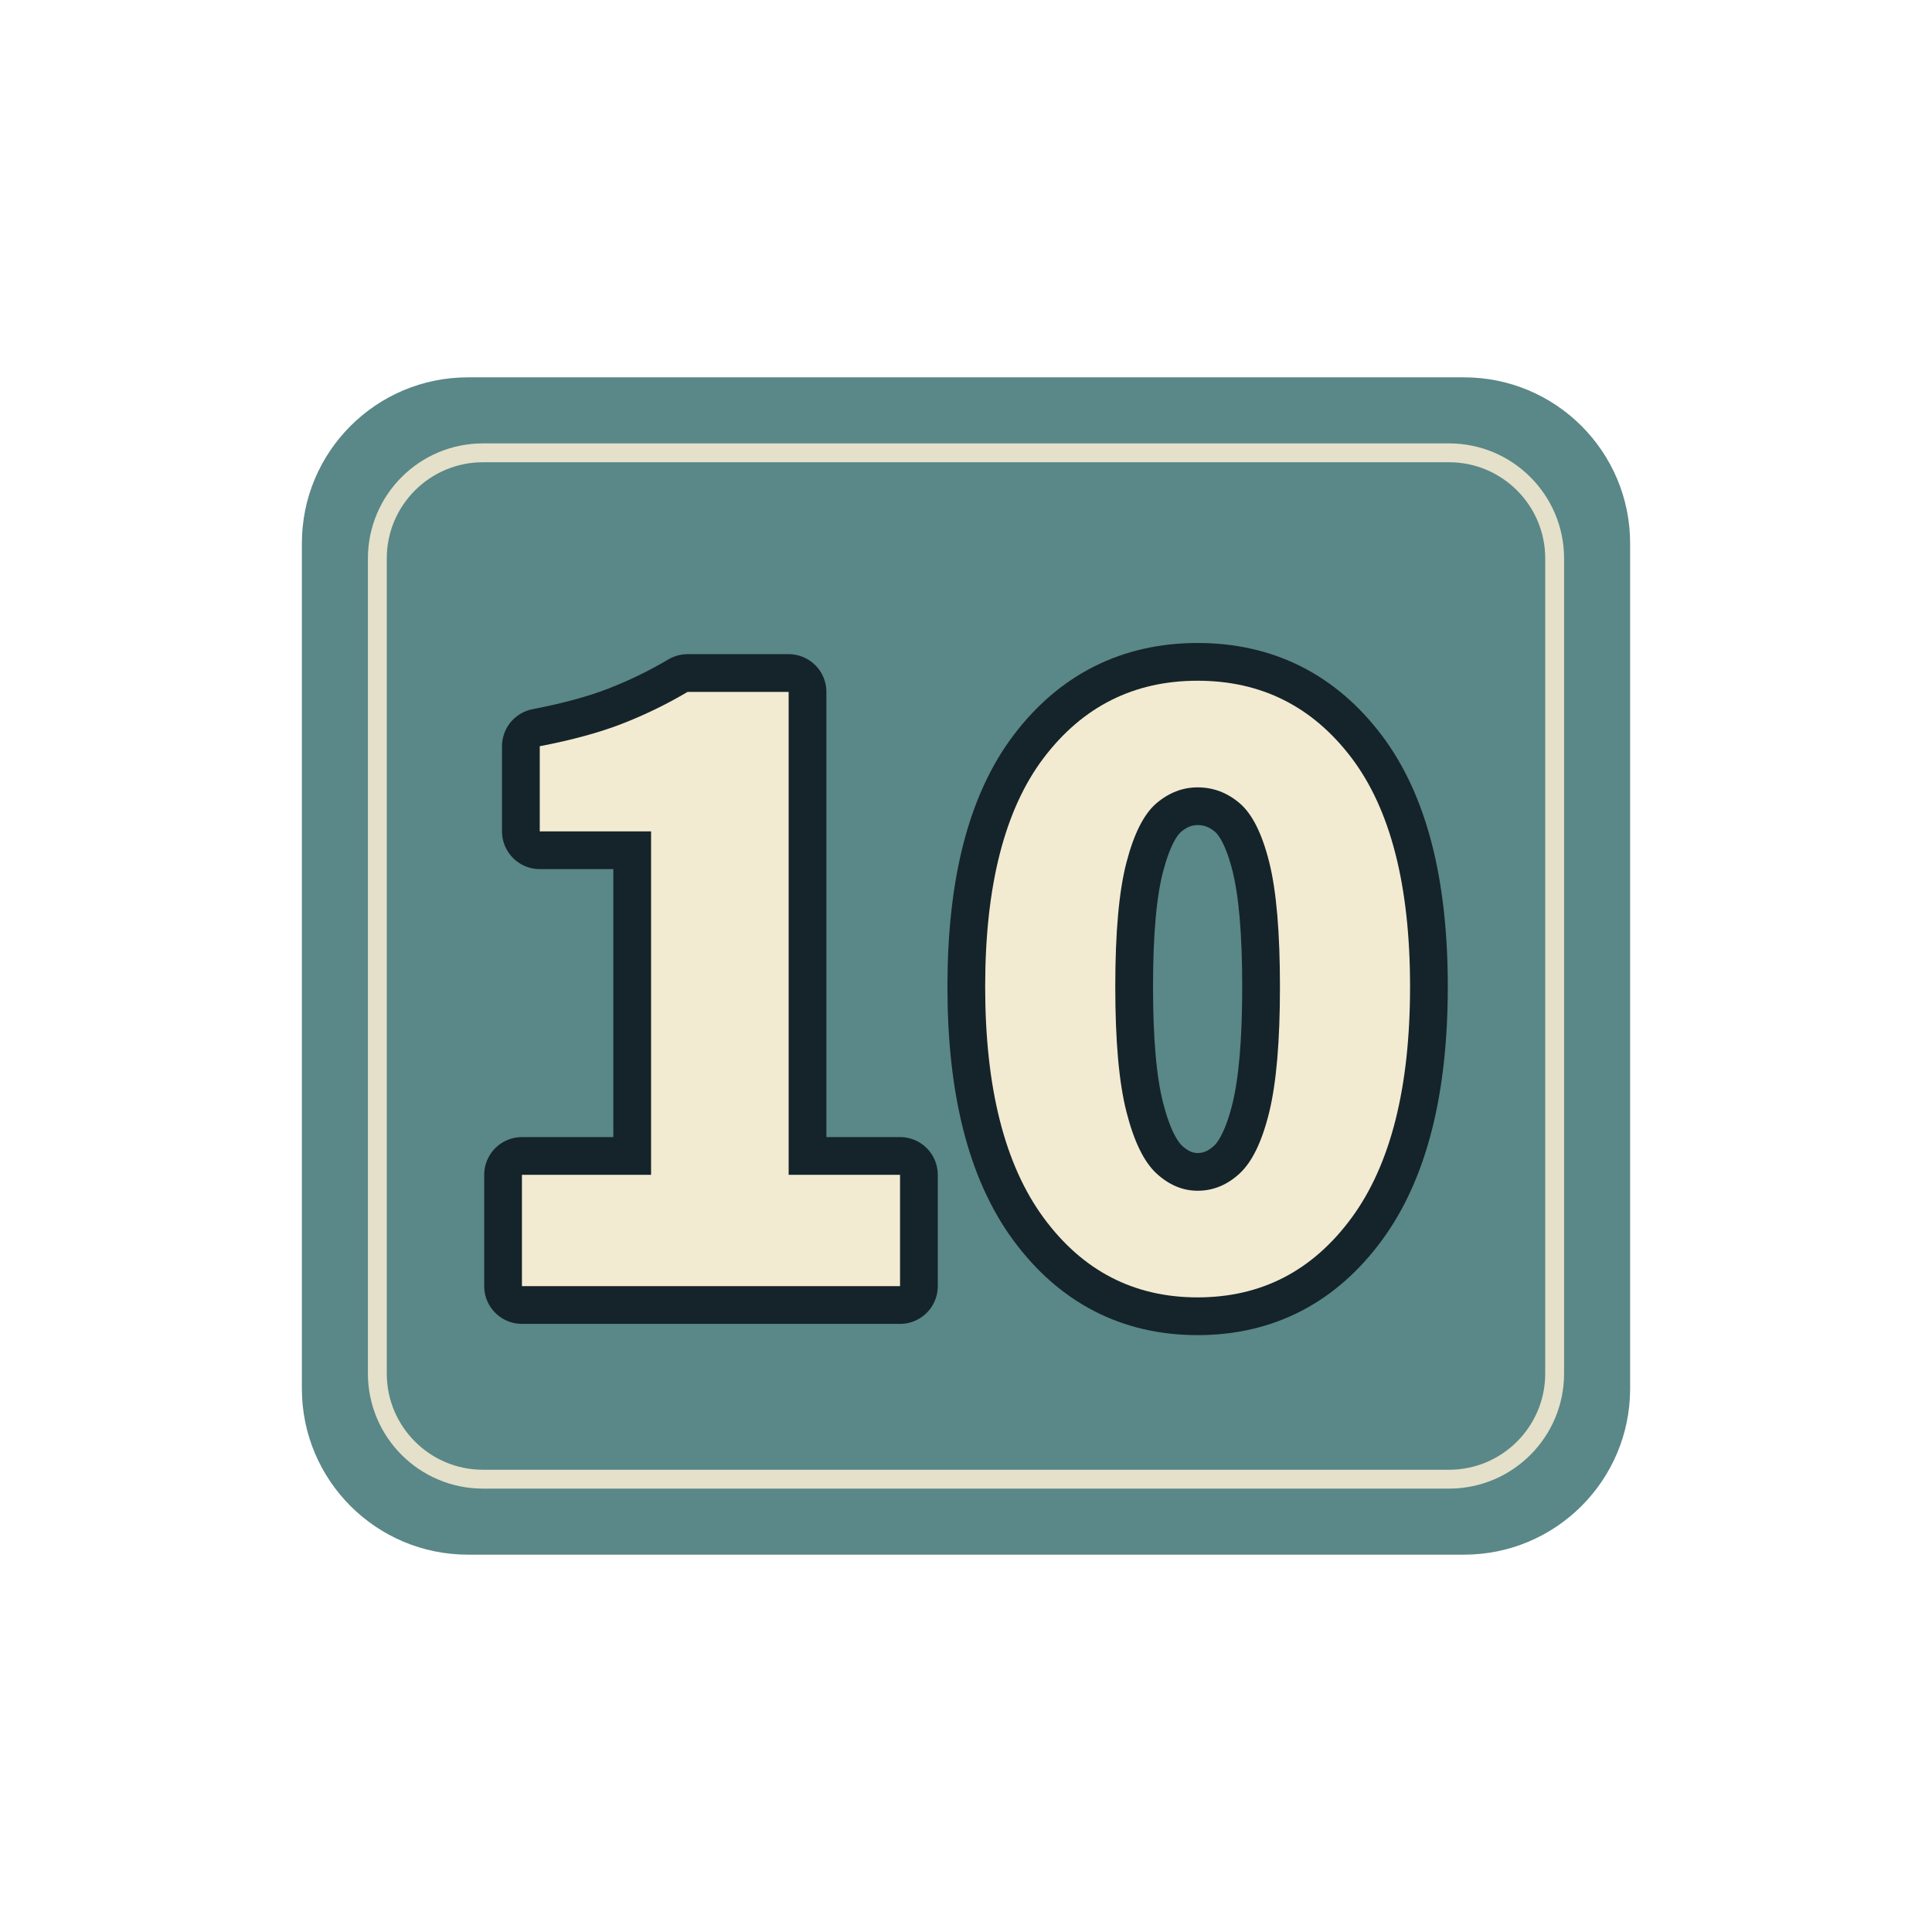
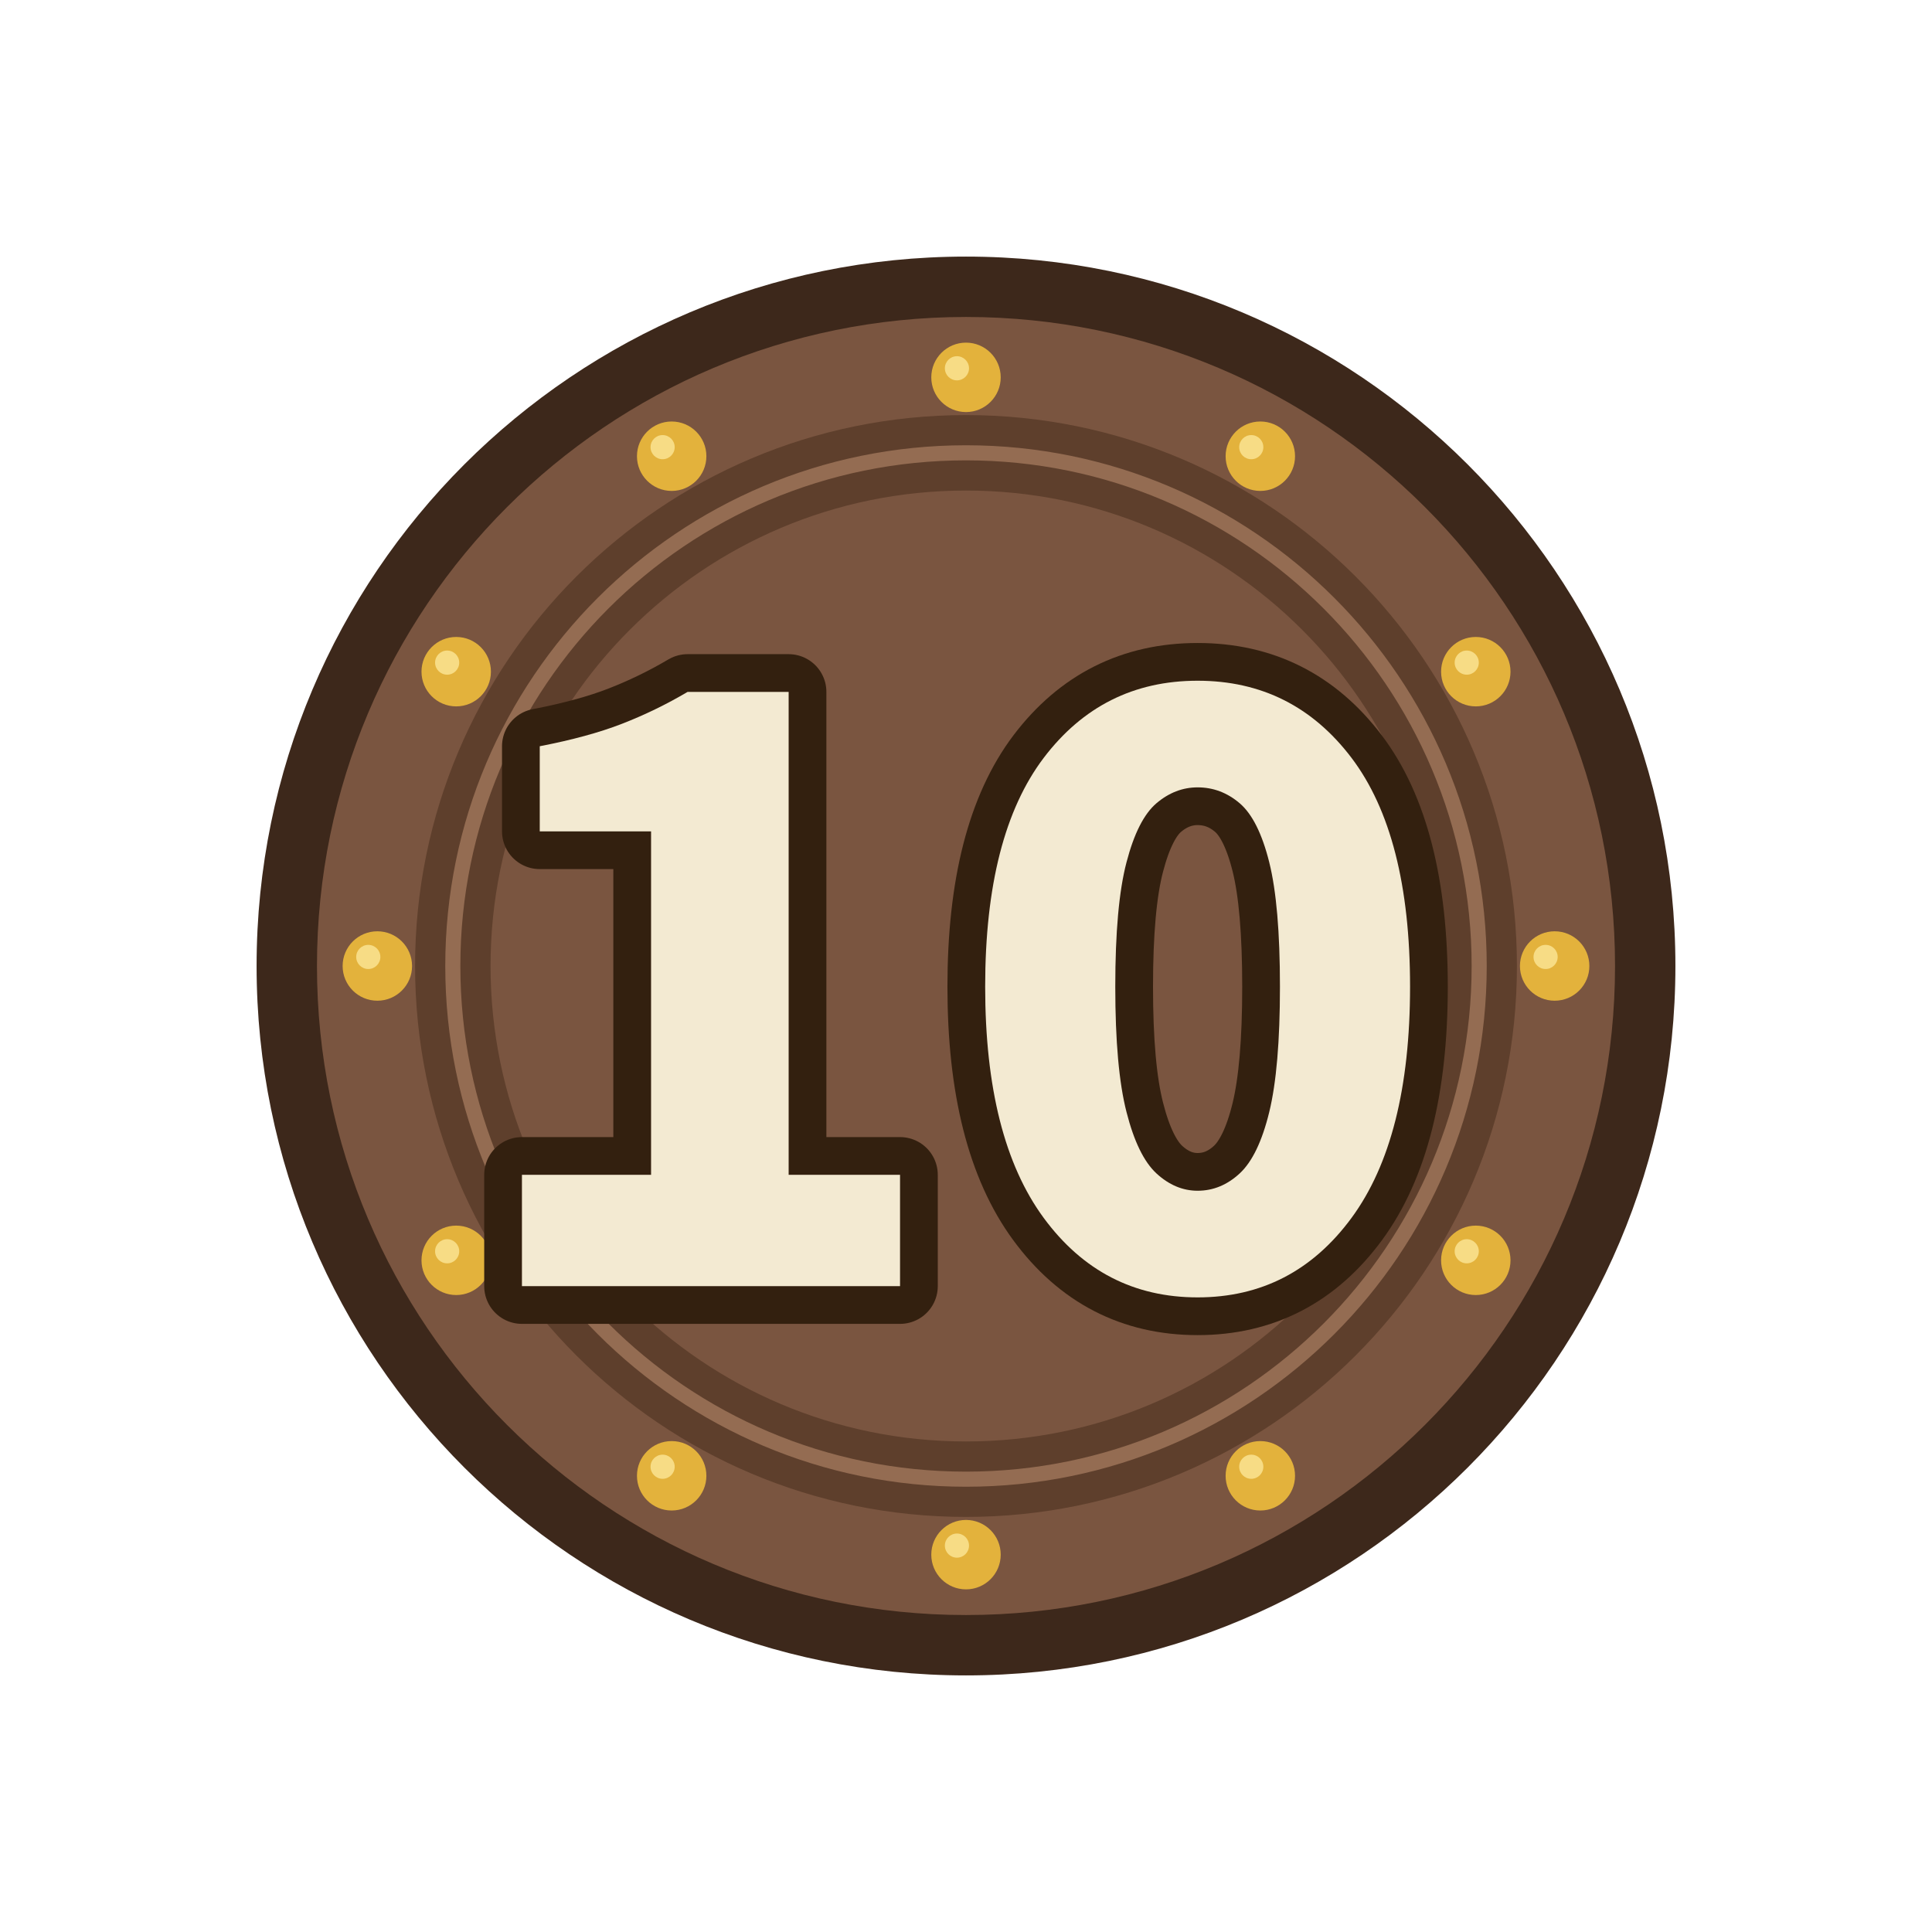
<svg xmlns="http://www.w3.org/2000/svg" width="256" height="256" viewBox="0 0 256 256">
  <g>
-     <path d="M62 50 L194 50 C206.15 50 216 59.85 216 72 L216 184 C216 196.15 206.15 206 194 206 L62 206 C49.85 206 40 196.15 40 184 L40 72 C40 59.85 49.85 50 62 50 Z" fill="#5a8787" />
-     <path d="M64 60 L192 60 C199.73 60 206 66.27 206 74 L206 182 C206 189.73 199.73 196 192 196 L64 196 C56.27 196 50 189.73 50 182 L50 74 C50 66.27 56.27 60 64 60 Z" fill="none" stroke="#f3ead2" stroke-width="2.5" stroke-linecap="round" stroke-linejoin="round" opacity="0.9" />
+     <circle cx="128" cy="128" r="94" fill="#3d281b" />
+     <circle cx="128" cy="128" r="86" fill="#7a5540" />
+     <circle cx="128" cy="128" r="68" fill="none" stroke="#5e3f2c" stroke-width="10" stroke-linecap="round" stroke-linejoin="round" />
+     <circle cx="128" cy="128" r="68" fill="none" stroke="#946c52" stroke-width="2" stroke-linecap="round" stroke-linejoin="round" />
+     <circle cx="206" cy="128" r="4.6" fill="#e3b23c" />
+     <circle cx="204.8" cy="126.8" r="1.6" fill="#f7dc85" />
+     <circle cx="195.55" cy="167" r="4.6" fill="#e3b23c" />
+     <circle cx="194.35" cy="165.8" r="1.6" fill="#f7dc85" />
+     <circle cx="167" cy="195.55" r="4.6" fill="#e3b23c" />
+     <circle cx="165.8" cy="194.35" r="1.6" fill="#f7dc85" />
+     <circle cx="128" cy="206" r="4.6" fill="#e3b23c" />
+     <circle cx="126.8" cy="204.8" r="1.6" fill="#f7dc85" />
+     <circle cx="89" cy="195.55" r="4.6" fill="#e3b23c" />
+     <circle cx="87.8" cy="194.35" r="1.6" fill="#f7dc85" />
+     <circle cx="60.45" cy="167" r="4.6" fill="#e3b23c" />
+     <circle cx="59.25" cy="165.8" r="1.6" fill="#f7dc85" />
+     <circle cx="50" cy="128" r="4.6" fill="#e3b23c" />
+     <circle cx="48.8" cy="126.8" r="1.6" fill="#f7dc85" />
+     <circle cx="60.45" cy="89" r="4.6" fill="#e3b23c" />
+     <circle cx="59.25" cy="87.8" r="1.6" fill="#f7dc85" />
+     <circle cx="89" cy="60.45" r="4.6" fill="#e3b23c" />
+     <circle cx="87.8" cy="59.25" r="1.6" fill="#f7dc85" />
+     <circle cx="128" cy="50" r="4.6" fill="#e3b23c" />
+     <circle cx="126.8" cy="48.8" r="1.6" fill="#f7dc85" />
+     <circle cx="167" cy="60.45" r="4.6" fill="#e3b23c" />
+     <circle cx="165.8" cy="59.25" r="1.6" fill="#f7dc85" />
+     <circle cx="195.55" cy="89" r="4.6" fill="#e3b23c" />
+     <circle cx="194.35" cy="87.8" r="1.6" fill="#f7dc85" />
    <g>
-       <path d="M69.16 170.42 L69.16 155.67 L86.27 155.67 L86.27 110.16 L71.52 110.16 L71.52 98.88 C75.82 98.05 79.45 97.06 82.43 95.9 C85.41 94.74 88.3 93.34 91.11 91.68 L104.5 91.68 L104.5 155.67 L119.26 155.67 L119.26 170.42 Z" fill="#14242a" stroke="#14242a" stroke-width="10" stroke-linecap="round" stroke-linejoin="round" />
-       <path d="M158.69 171.91 C150.26 171.91 143.46 168.4 138.29 161.37 C133.13 154.35 130.54 144.14 130.54 130.74 C130.54 117.35 133.13 107.25 138.29 100.43 C143.46 93.61 150.26 90.2 158.69 90.2 C167.12 90.2 173.92 93.61 179.09 100.43 C184.25 107.25 186.84 117.35 186.84 130.74 C186.84 144.14 184.25 154.35 179.09 161.37 C173.92 168.4 167.12 171.91 158.69 171.91 Z M158.69 157.78 C160.76 157.78 162.62 157.01 164.27 155.48 C165.92 153.95 167.23 151.25 168.18 147.36 C169.13 143.47 169.6 137.94 169.6 130.74 C169.6 123.55 169.13 118.05 168.18 114.25 C167.23 110.45 165.92 107.85 164.27 106.44 C162.62 105.03 160.76 104.33 158.69 104.33 C156.71 104.33 154.89 105.03 153.23 106.44 C151.58 107.85 150.26 110.45 149.27 114.25 C148.27 118.05 147.78 123.55 147.78 130.74 C147.78 137.94 148.27 143.47 149.27 147.36 C150.26 151.25 151.58 153.95 153.23 155.48 C154.89 157.01 156.71 157.78 158.69 157.78 Z" fill="#14242a" stroke="#14242a" stroke-width="10" stroke-linecap="round" stroke-linejoin="round" />
+       <path d="M69.16 170.42 L69.16 155.67 L86.27 155.67 L86.27 110.16 L71.52 110.16 L71.52 98.88 C75.82 98.05 79.45 97.06 82.43 95.9 C85.41 94.74 88.3 93.34 91.11 91.68 L104.5 91.68 L104.5 155.67 L119.26 155.67 L119.26 170.42 Z" fill="#33200f" stroke="#33200f" stroke-width="10" stroke-linecap="round" stroke-linejoin="round" />
+       <path d="M158.69 171.91 C150.26 171.91 143.46 168.4 138.29 161.37 C133.13 154.35 130.54 144.14 130.54 130.74 C130.54 117.35 133.13 107.25 138.29 100.43 C143.46 93.61 150.26 90.2 158.69 90.2 C167.12 90.2 173.92 93.61 179.09 100.43 C184.25 107.25 186.84 117.35 186.84 130.74 C186.84 144.14 184.25 154.35 179.09 161.37 C173.92 168.4 167.12 171.91 158.69 171.91 Z M158.69 157.78 C160.76 157.78 162.62 157.01 164.27 155.48 C165.92 153.95 167.23 151.25 168.18 147.36 C169.13 143.47 169.6 137.94 169.6 130.74 C169.6 123.55 169.13 118.05 168.18 114.25 C167.23 110.45 165.92 107.85 164.27 106.44 C162.62 105.03 160.76 104.33 158.69 104.33 C156.71 104.33 154.89 105.03 153.23 106.44 C151.58 107.85 150.26 110.45 149.27 114.25 C148.27 118.05 147.78 123.55 147.78 130.74 C147.78 137.94 148.27 143.47 149.27 147.36 C150.26 151.25 151.58 153.95 153.23 155.48 C154.89 157.01 156.71 157.78 158.69 157.78 Z" fill="#33200f" stroke="#33200f" stroke-width="10" stroke-linecap="round" stroke-linejoin="round" />
    </g>
    <g>
      <path d="M69.16 170.42 L69.16 155.67 L86.27 155.67 L86.27 110.16 L71.52 110.16 L71.52 98.88 C75.82 98.05 79.45 97.06 82.43 95.9 C85.41 94.74 88.3 93.34 91.11 91.68 L104.5 91.68 L104.5 155.67 L119.26 155.67 L119.26 170.42 Z" fill="#f3ead2" />
      <path d="M158.69 171.91 C150.26 171.91 143.46 168.4 138.29 161.37 C133.13 154.35 130.54 144.14 130.54 130.74 C130.54 117.35 133.13 107.25 138.29 100.43 C143.46 93.61 150.26 90.2 158.69 90.2 C167.12 90.2 173.92 93.61 179.09 100.43 C184.25 107.25 186.84 117.35 186.84 130.74 C186.84 144.14 184.25 154.35 179.09 161.37 C173.92 168.4 167.12 171.91 158.69 171.91 Z M158.69 157.78 C160.76 157.78 162.62 157.01 164.27 155.48 C165.92 153.95 167.23 151.25 168.18 147.36 C169.13 143.47 169.6 137.94 169.6 130.74 C169.6 123.55 169.13 118.05 168.18 114.25 C167.23 110.45 165.92 107.85 164.27 106.44 C162.62 105.03 160.76 104.33 158.69 104.33 C156.71 104.33 154.89 105.03 153.23 106.44 C151.58 107.85 150.26 110.45 149.27 114.25 C148.27 118.05 147.78 123.55 147.78 130.74 C147.78 137.94 148.27 143.47 149.27 147.36 C150.26 151.25 151.58 153.95 153.23 155.48 C154.89 157.01 156.71 157.78 158.69 157.78 Z" fill="#f3ead2" />
    </g>
  </g>
</svg>
